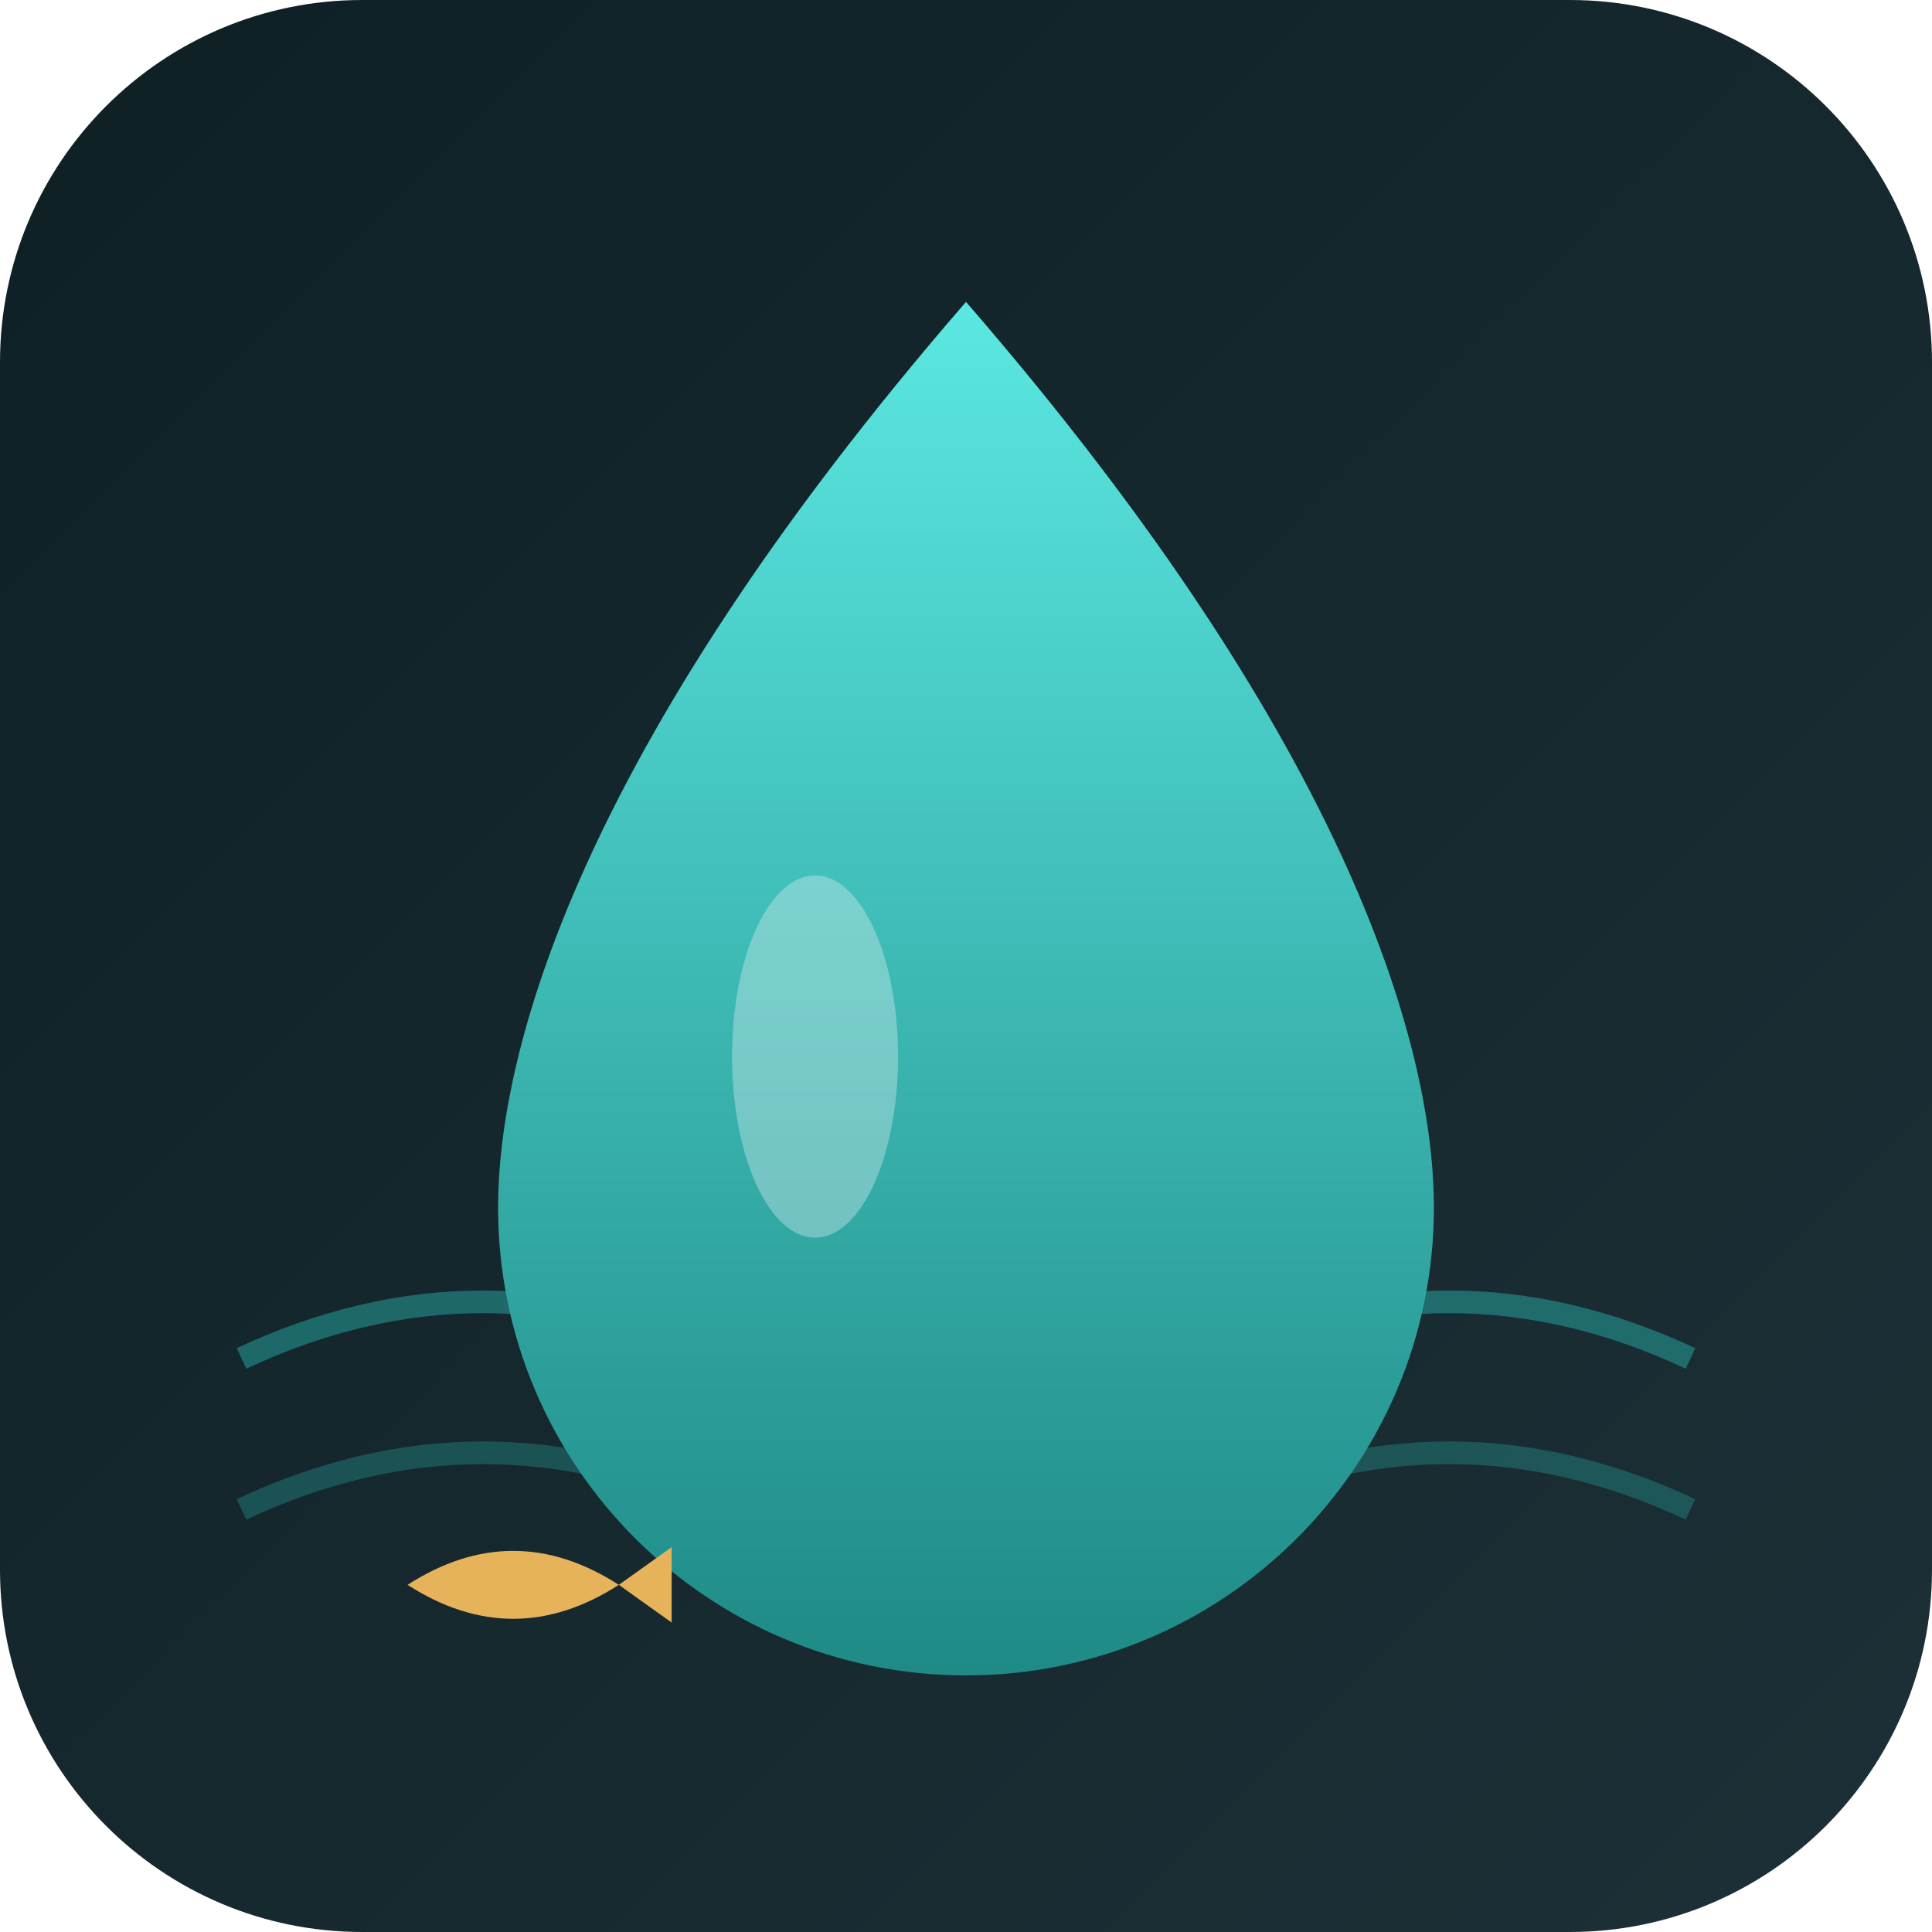
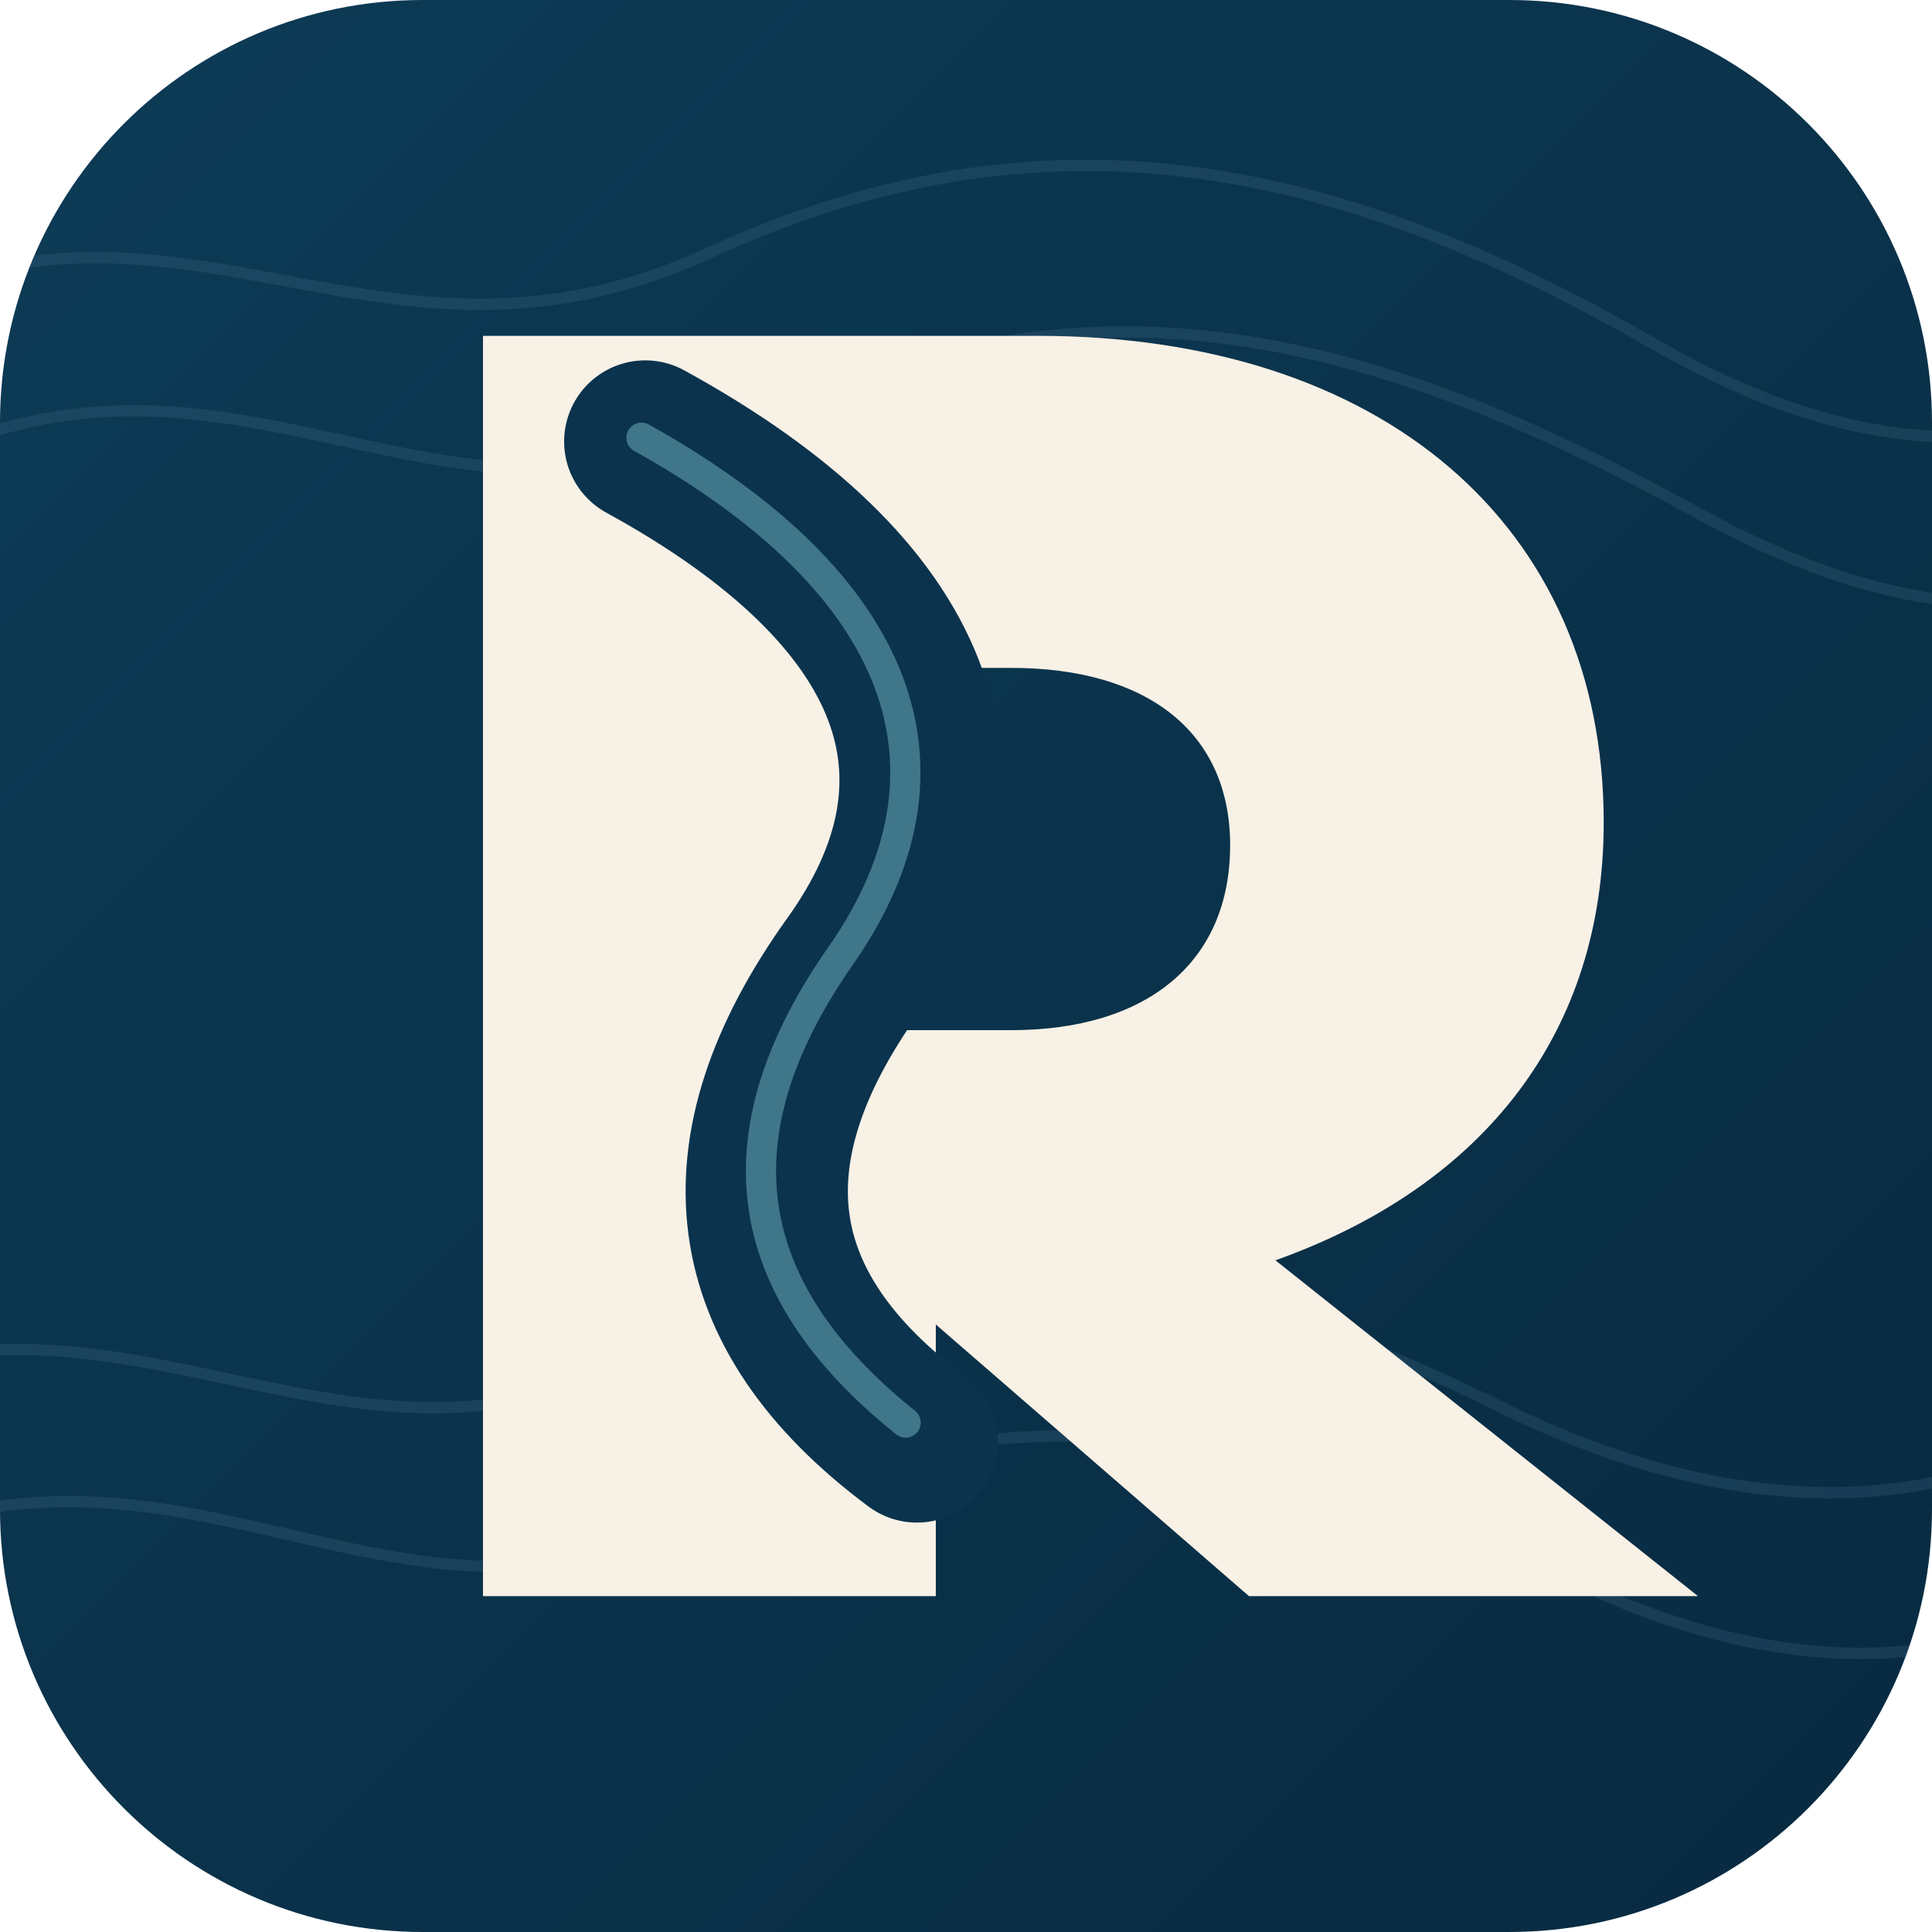
- <svg xmlns="http://www.w3.org/2000/svg" viewBox="0 0 512 512">
+ <svg xmlns="http://www.w3.org/2000/svg" viewBox="0 0 512 512" role="img" aria-labelledby="title desc">
  <defs>
-     <linearGradient id="bg" x1="0" y1="0" x2="1" y2="1">
-       <stop offset="0%" stop-color="#0e2024" />
-       <stop offset="100%" stop-color="#1d3037" />
+     <linearGradient id="navy" x1="0" y1="0" x2="1" y2="1">
+       <stop offset="0" stop-color="#0d3b56" />
+       <stop offset="1" stop-color="#082a41" />
    </linearGradient>
-     <linearGradient id="drop" x1="0" y1="0" x2="0" y2="1">
-       <stop offset="0%" stop-color="#5be7e1" />
-       <stop offset="100%" stop-color="#1f8a86" />
-     </linearGradient>
+     <clipPath id="round">
+       <rect width="512" height="512" rx="112" />
+     </clipPath>
  </defs>
-   <rect width="512" height="512" rx="96" fill="url(#bg)" />
-   <path d="M64 360 Q 128 330 192 360 T 320 360 T 448 360" stroke="#29b8b2" stroke-width="6" fill="none" opacity="0.45" />
-   <path d="M64 400 Q 128 370 192 400 T 320 400 T 448 400" stroke="#29b8b2" stroke-width="6" fill="none" opacity="0.3" />
-   <path d="M256 80 C 360 200 380 280 380 320 a 124 124 0 1 1 -248 0 c 0 -40 20 -120 124 -240 z" fill="url(#drop)" />
-   <ellipse cx="216" cy="280" rx="22" ry="48" fill="#e7f3f5" opacity="0.35" />
-   <g transform="translate(108 420)" fill="#e6b35a">
-     <path d="M0 0 Q 28 -18 56 0 Q 28 18 0 0 z" />
-     <path d="M56 0 l 14 -10 l 0 20 z" />
+   <g clip-path="url(#round)">
+     <rect width="512" height="512" fill="url(#navy)" />
+     <g fill="none" stroke="#4d7890" stroke-width="3" opacity=".22">
+       <path d="M-50 92c92-60 145 18 238-25s172-21 250 24 126 20 150-7" />
+       <path d="M-40 132c98-61 150 23 242-21s168-19 248 25 124 19 151-11" />
+       <path d="M-58 373c88-45 144 27 226-12s147-29 230 12 143 20 180-14" />
+       <path d="M-46 414c92-47 146 28 229-10s150-27 230 13 135 17 173-17" />
+     </g>
+     <path d="M128 423V89h147c91 0 150 50 150 129 0 55-31 96-87 116l112 89h-119l-83-72v72zm104-246v96h36c36 0 58-18 58-49 0-30-22-47-58-47z" fill="#f8f1e6" />
+     <path d="M171 117c73 40 91 89 55 139-35 49-30 91 17 126" fill="none" stroke="#0b334d" stroke-width="43" stroke-linecap="round" />
+     <path d="M170 116c70 39 87 88 53 137-33 47-28 88 17 124" fill="none" stroke="#4e8798" stroke-width="8" stroke-linecap="round" opacity=".8" />
  </g>
</svg>
